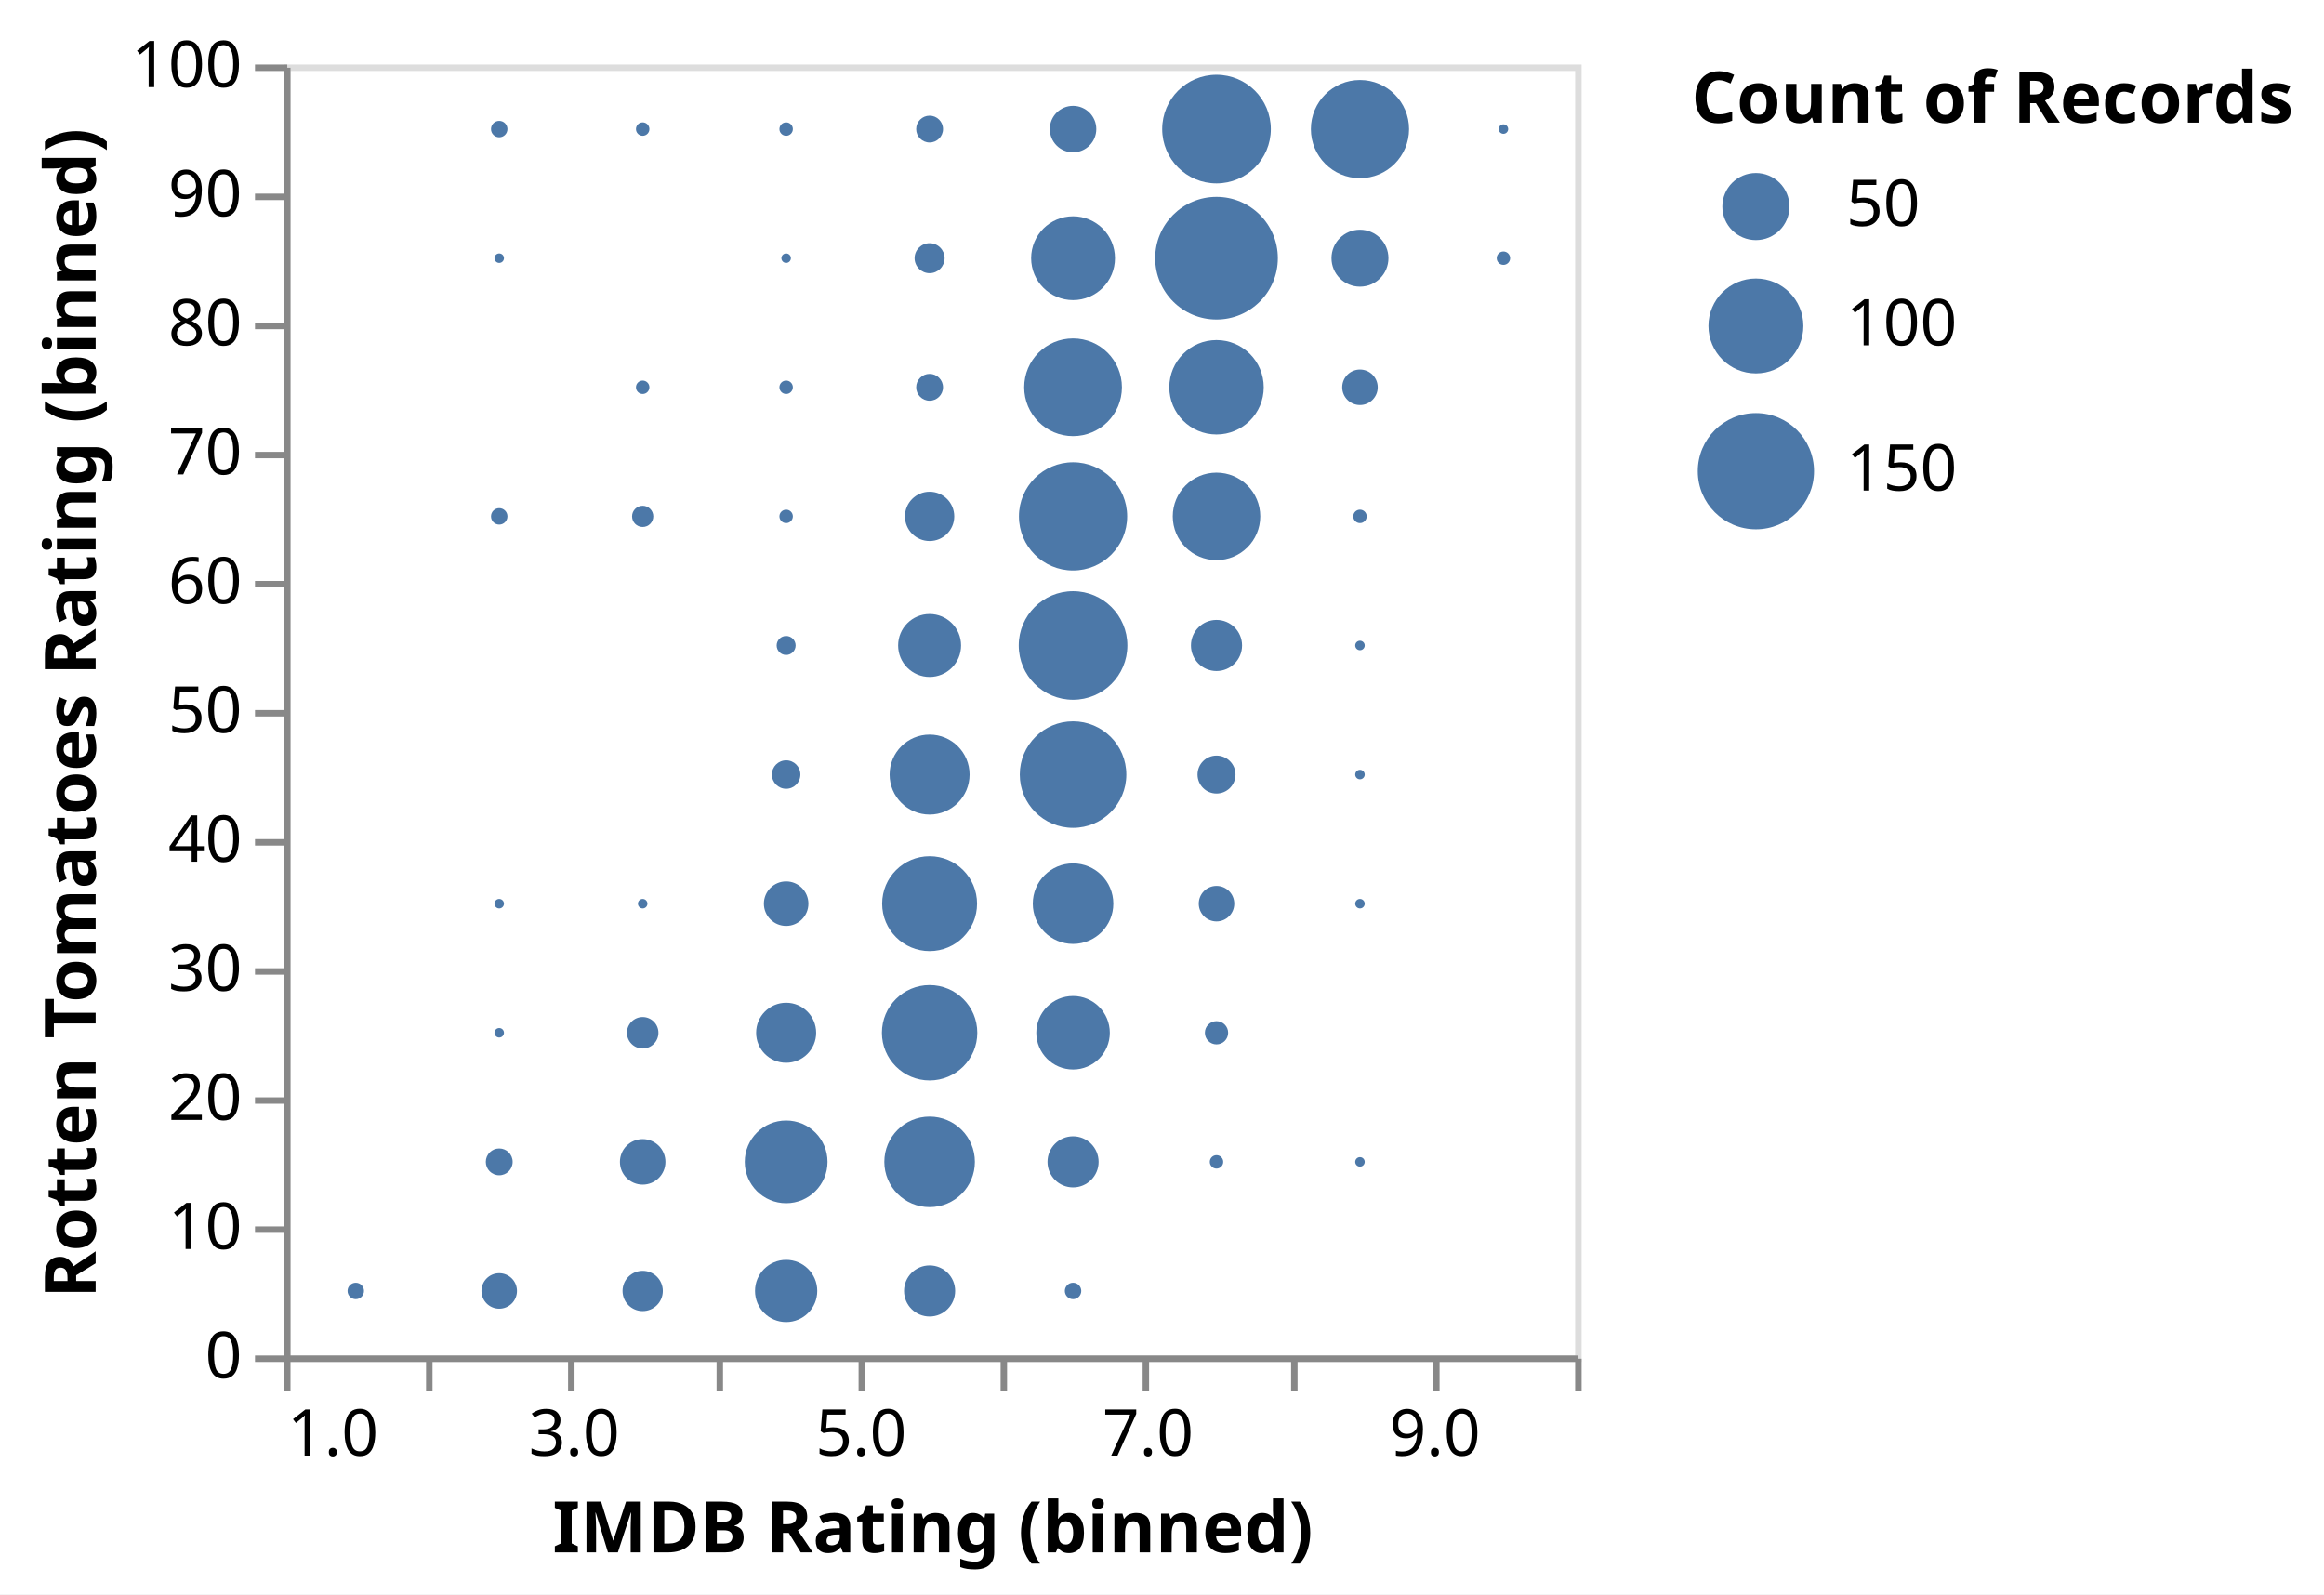
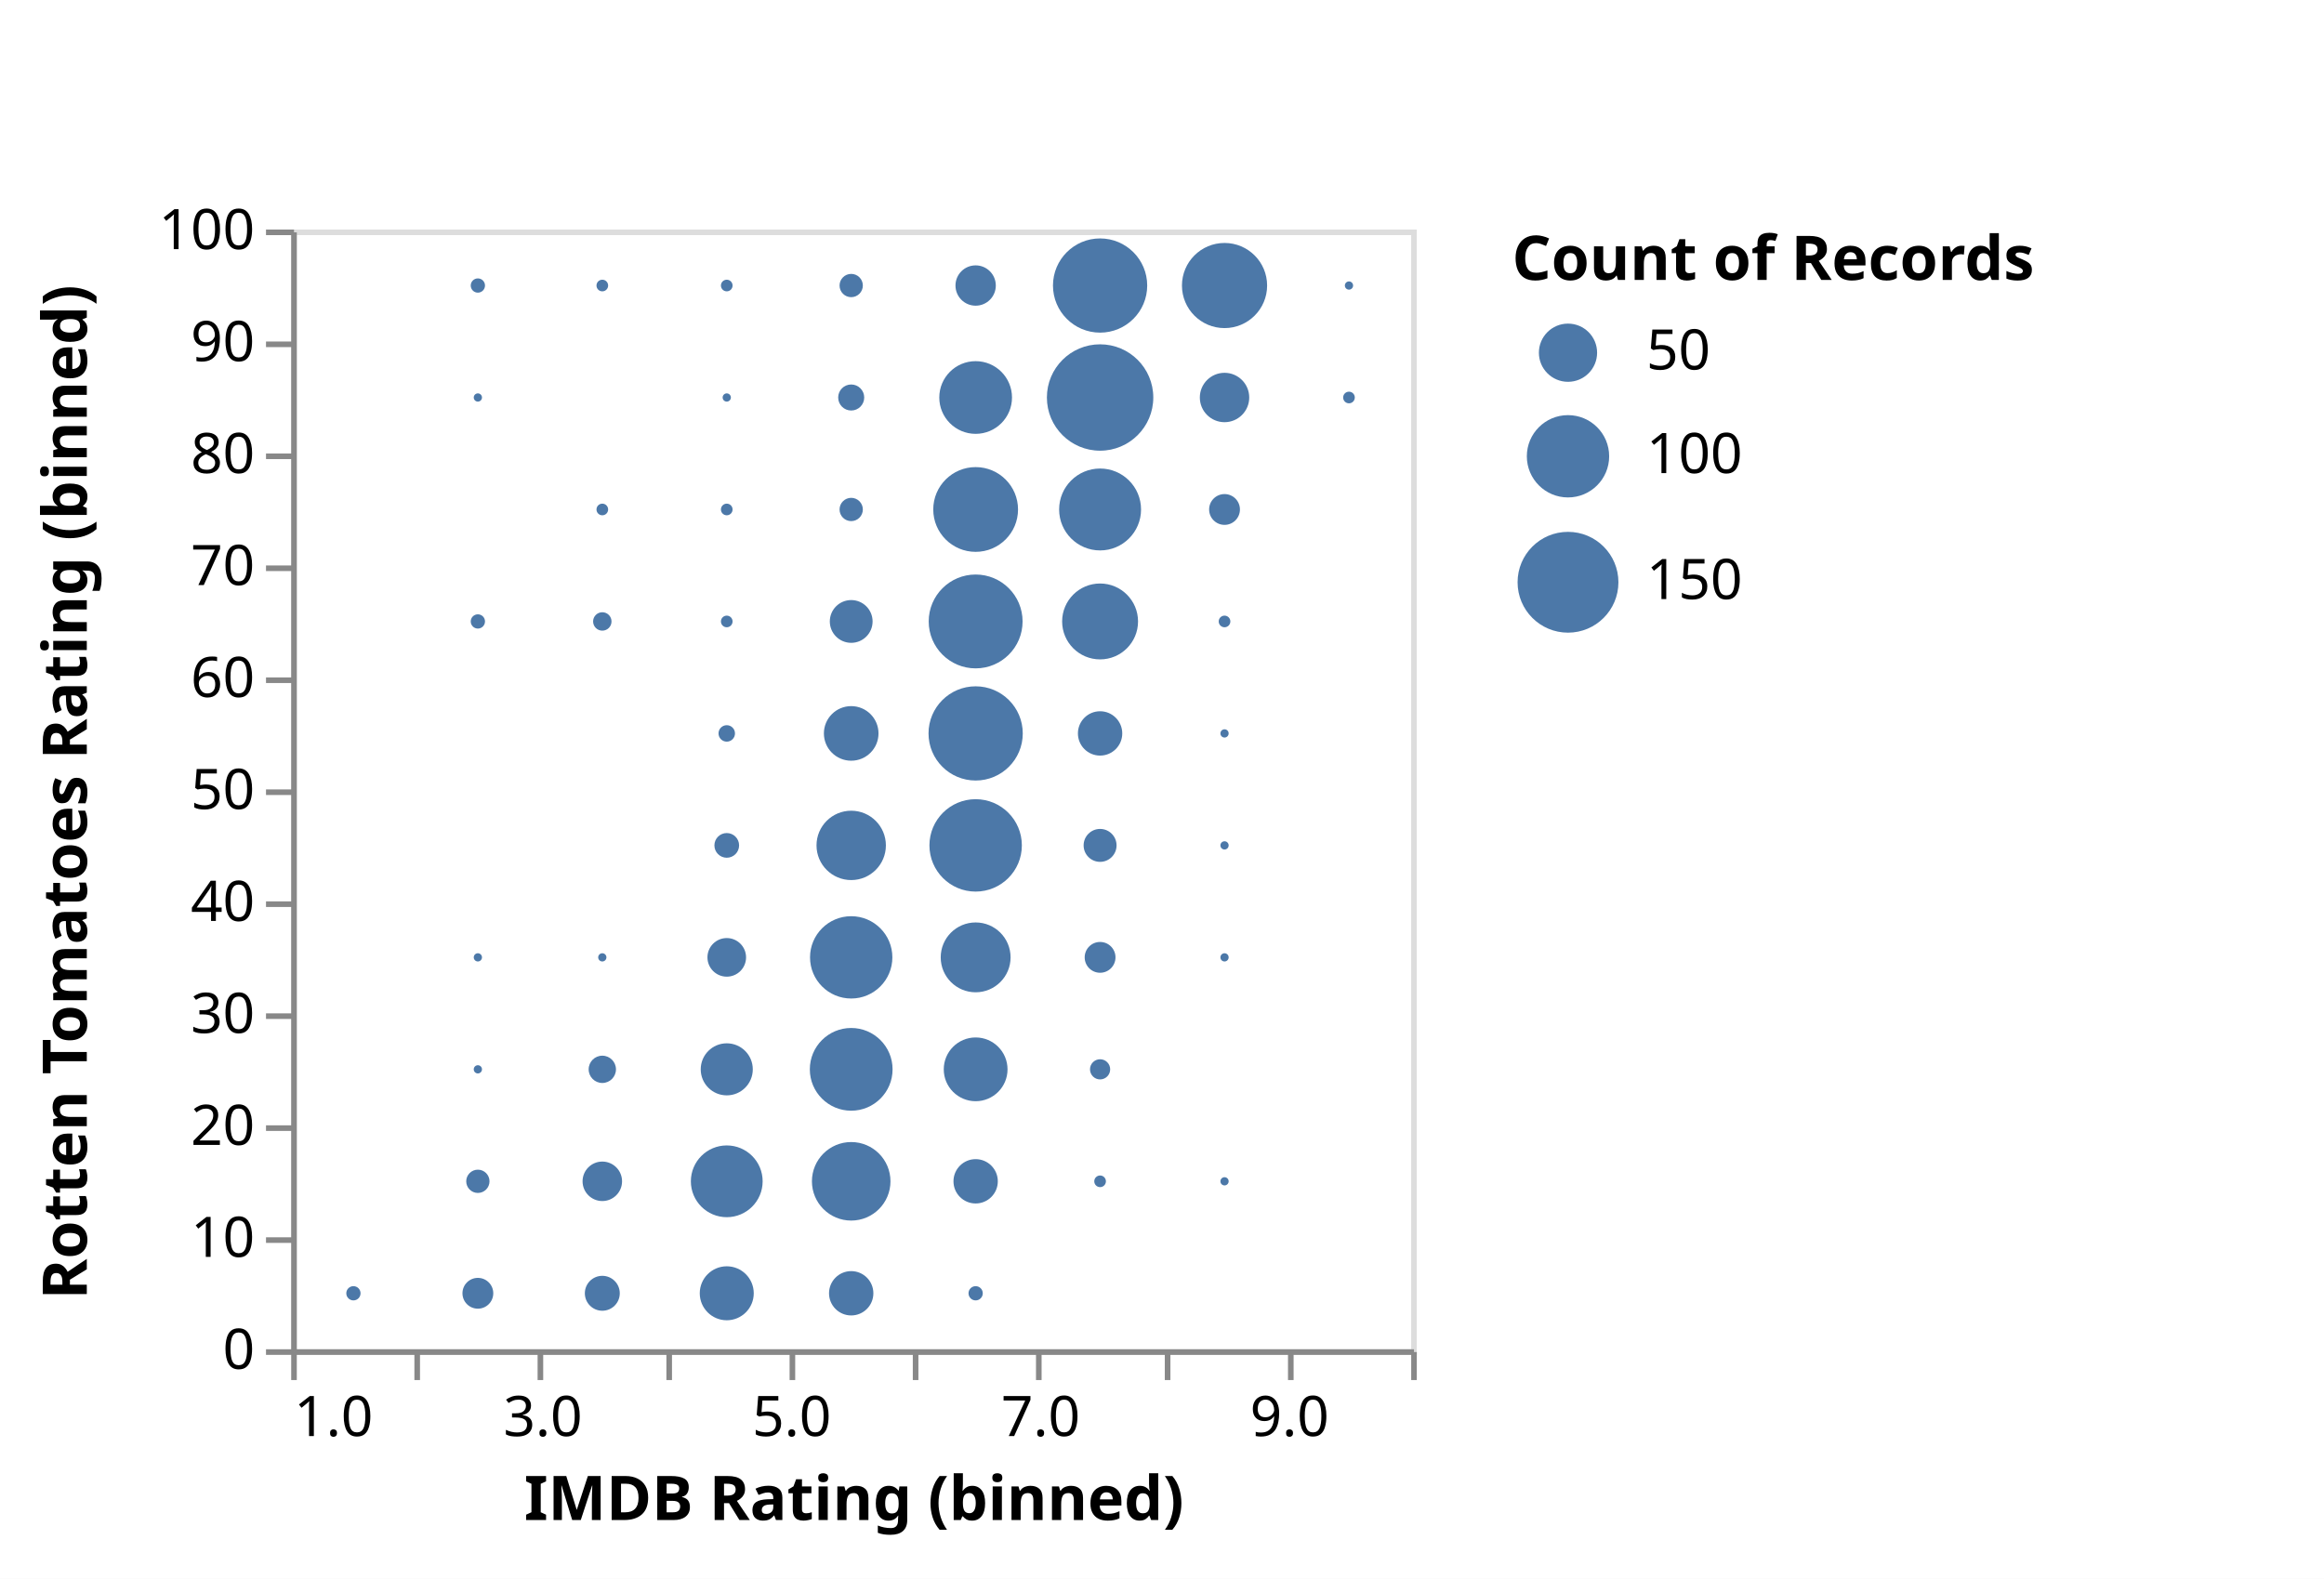
- <svg xmlns="http://www.w3.org/2000/svg" version="1.1" class="marks" width="360" height="247" viewBox="0 0 360 247">
-   <rect width="360" height="247" fill="white" />
-   <g fill="none" stroke-miterlimit="10" transform="translate(44,10)">
+ <svg xmlns="http://www.w3.org/2000/svg" version="1.1" class="marks" width="415" height="282" viewBox="0 0 415 282">
+   <rect width="415" height="282" fill="white" />
+   <g fill="none" stroke-miterlimit="10" transform="translate(52,41)">
    <g class="mark-group role-frame root" role="graphics-object" aria-roledescription="group mark container">
      <g transform="translate(0,0)">
        <path class="background" aria-hidden="true" d="M0.5,0.5h200v200h-200Z" stroke="#ddd" />
        <g>
          <g class="mark-group role-axis" role="graphics-symbol" aria-roledescription="axis" aria-label="X-axis titled 'IMDB Rating (binned)' for a linear scale with values from 1 to 10">
            <g transform="translate(0.5,200.5)">
              <path class="background" aria-hidden="true" d="M0,0h0v0h0Z" pointer-events="none" />
              <g>
                <g class="mark-rule role-axis-tick" pointer-events="none">
                  <line transform="translate(0,0)" x2="0" y2="5" stroke="#888" stroke-width="1" opacity="1" />
                  <line transform="translate(22,0)" x2="0" y2="5" stroke="#888" stroke-width="1" opacity="1" />
                  <line transform="translate(44,0)" x2="0" y2="5" stroke="#888" stroke-width="1" opacity="1" />
                  <line transform="translate(67,0)" x2="0" y2="5" stroke="#888" stroke-width="1" opacity="1" />
                  <line transform="translate(89,0)" x2="0" y2="5" stroke="#888" stroke-width="1" opacity="1" />
                  <line transform="translate(111,0)" x2="0" y2="5" stroke="#888" stroke-width="1" opacity="1" />
                  <line transform="translate(133,0)" x2="0" y2="5" stroke="#888" stroke-width="1" opacity="1" />
                  <line transform="translate(156,0)" x2="0" y2="5" stroke="#888" stroke-width="1" opacity="1" />
                  <line transform="translate(178,0)" x2="0" y2="5" stroke="#888" stroke-width="1" opacity="1" />
                  <line transform="translate(200,0)" x2="0" y2="5" stroke="#888" stroke-width="1" opacity="1" />
                </g>
                <g class="mark-text role-axis-label" pointer-events="none">
                  <text text-anchor="start" transform="translate(0,15)" font-family="sans-serif" font-size="10px" fill="#000" opacity="1">1.0</text>
                  <text text-anchor="middle" transform="translate(22.22222,15)" font-family="sans-serif" font-size="10px" fill="#000" opacity="0">2.0</text>
                  <text text-anchor="middle" transform="translate(44.44444,15)" font-family="sans-serif" font-size="10px" fill="#000" opacity="1">3.0</text>
                  <text text-anchor="middle" transform="translate(66.66667,15)" font-family="sans-serif" font-size="10px" fill="#000" opacity="0">4.0</text>
                  <text text-anchor="middle" transform="translate(88.88889,15)" font-family="sans-serif" font-size="10px" fill="#000" opacity="1">5.0</text>
                  <text text-anchor="middle" transform="translate(111.1111,15)" font-family="sans-serif" font-size="10px" fill="#000" opacity="0">6.0</text>
                  <text text-anchor="middle" transform="translate(133.3333,15)" font-family="sans-serif" font-size="10px" fill="#000" opacity="1">7.0</text>
                  <text text-anchor="middle" transform="translate(155.5556,15)" font-family="sans-serif" font-size="10px" fill="#000" opacity="0">8.0</text>
                  <text text-anchor="middle" transform="translate(177.7778,15)" font-family="sans-serif" font-size="10px" fill="#000" opacity="1">9.0</text>
                  <text text-anchor="end" transform="translate(200,15)" font-family="sans-serif" font-size="10px" fill="#000" opacity="0">10.0</text>
                </g>
                <g class="mark-rule role-axis-domain" pointer-events="none">
                  <line transform="translate(0,0)" x2="200" y2="0" stroke="#888" stroke-width="1" opacity="1" />
                </g>
                <g class="mark-text role-axis-title" pointer-events="none">
                  <text text-anchor="middle" transform="translate(100,30)" font-family="sans-serif" font-size="11px" font-weight="bold" fill="#000" opacity="1">IMDB Rating (binned)</text>
                </g>
              </g>
              <path class="foreground" aria-hidden="true" d="" pointer-events="none" display="none" />
            </g>
          </g>
          <g class="mark-group role-axis" role="graphics-symbol" aria-roledescription="axis" aria-label="Y-axis titled 'Rotten Tomatoes Rating (binned)' for a linear scale with values from 0 to 100">
            <g transform="translate(0.5,0.5)">
              <path class="background" aria-hidden="true" d="M0,0h0v0h0Z" pointer-events="none" />
              <g>
                <g class="mark-rule role-axis-tick" pointer-events="none">
                  <line transform="translate(0,200)" x2="-5" y2="0" stroke="#888" stroke-width="1" opacity="1" />
                  <line transform="translate(0,180)" x2="-5" y2="0" stroke="#888" stroke-width="1" opacity="1" />
                  <line transform="translate(0,160)" x2="-5" y2="0" stroke="#888" stroke-width="1" opacity="1" />
                  <line transform="translate(0,140)" x2="-5" y2="0" stroke="#888" stroke-width="1" opacity="1" />
                  <line transform="translate(0,120)" x2="-5" y2="0" stroke="#888" stroke-width="1" opacity="1" />
                  <line transform="translate(0,100)" x2="-5" y2="0" stroke="#888" stroke-width="1" opacity="1" />
                  <line transform="translate(0,80)" x2="-5" y2="0" stroke="#888" stroke-width="1" opacity="1" />
                  <line transform="translate(0,60)" x2="-5" y2="0" stroke="#888" stroke-width="1" opacity="1" />
                  <line transform="translate(0,40)" x2="-5" y2="0" stroke="#888" stroke-width="1" opacity="1" />
                  <line transform="translate(0,20)" x2="-5" y2="0" stroke="#888" stroke-width="1" opacity="1" />
                  <line transform="translate(0,0)" x2="-5" y2="0" stroke="#888" stroke-width="1" opacity="1" />
                </g>
                <g class="mark-text role-axis-label" pointer-events="none">
                  <text text-anchor="end" transform="translate(-7,203)" font-family="sans-serif" font-size="10px" fill="#000" opacity="1">0</text>
                  <text text-anchor="end" transform="translate(-7,183)" font-family="sans-serif" font-size="10px" fill="#000" opacity="1">10</text>
                  <text text-anchor="end" transform="translate(-7,163)" font-family="sans-serif" font-size="10px" fill="#000" opacity="1">20</text>
                  <text text-anchor="end" transform="translate(-7,143)" font-family="sans-serif" font-size="10px" fill="#000" opacity="1">30</text>
                  <text text-anchor="end" transform="translate(-7,123)" font-family="sans-serif" font-size="10px" fill="#000" opacity="1">40</text>
                  <text text-anchor="end" transform="translate(-7,103)" font-family="sans-serif" font-size="10px" fill="#000" opacity="1">50</text>
                  <text text-anchor="end" transform="translate(-7,83)" font-family="sans-serif" font-size="10px" fill="#000" opacity="1">60</text>
                  <text text-anchor="end" transform="translate(-7,63)" font-family="sans-serif" font-size="10px" fill="#000" opacity="1">70</text>
                  <text text-anchor="end" transform="translate(-7,43)" font-family="sans-serif" font-size="10px" fill="#000" opacity="1">80</text>
                  <text text-anchor="end" transform="translate(-7,23)" font-family="sans-serif" font-size="10px" fill="#000" opacity="1">90</text>
                  <text text-anchor="end" transform="translate(-7,3)" font-family="sans-serif" font-size="10px" fill="#000" opacity="1">100</text>
                </g>
                <g class="mark-rule role-axis-domain" pointer-events="none">
                  <line transform="translate(0,200)" x2="0" y2="-200" stroke="#888" stroke-width="1" opacity="1" />
                </g>
                <g class="mark-text role-axis-title" pointer-events="none">
-                   <text text-anchor="middle" transform="translate(-27.68457,100) rotate(-90) translate(0,-2)" font-family="sans-serif" font-size="11px" font-weight="bold" fill="#000" opacity="1">Rotten Tomatoes Rating (binned)</text>
+                   <text text-anchor="middle" transform="translate(-35,100) rotate(-90) translate(0,-2)" font-family="sans-serif" font-size="11px" font-weight="bold" fill="#000" opacity="1">Rotten Tomatoes Rating (binned)</text>
                </g>
              </g>
              <path class="foreground" aria-hidden="true" d="" pointer-events="none" display="none" />
            </g>
          </g>
          <g class="mark-symbol role-mark marks" role="graphics-object" aria-roledescription="symbol mark container">
            <path aria-label="IMDB Rating (binned): 3 – 4; Rotten Tomatoes Rating (binned): 60 – 70; Count of Records: 5" role="graphics-symbol" aria-roledescription="circle" transform="translate(55.55556,70)" d="M1.644,0A1.644,1.644,0,1,1,-1.644,0A1.644,1.644,0,1,1,1.644,0" fill="#4c78a8" stroke-width="2" />
            <path aria-label="IMDB Rating (binned): 5 – 6; Rotten Tomatoes Rating (binned): 20 – 30; Count of Records: 101" role="graphics-symbol" aria-roledescription="circle" transform="translate(100,150)" d="M7.388,0A7.388,7.388,0,1,1,-7.388,0A7.388,7.388,0,1,1,7.388,0" fill="#4c78a8" stroke-width="2" />
            <path aria-label="IMDB Rating (binned): 7 – 8; Rotten Tomatoes Rating (binned): 80 – 90; Count of Records: 167" role="graphics-symbol" aria-roledescription="circle" transform="translate(144.4444,30)" d="M9.5,0A9.5,9.5,0,1,1,-9.5,0A9.5,9.5,0,1,1,9.5,0" fill="#4c78a8" stroke-width="2" />
            <path aria-label="IMDB Rating (binned): 8 – 9; Rotten Tomatoes Rating (binned): 90 – 100; Count of Records: 107" role="graphics-symbol" aria-roledescription="circle" transform="translate(166.6667,10)" d="M7.604,0A7.604,7.604,0,1,1,-7.604,0A7.604,7.604,0,1,1,7.604,0" fill="#4c78a8" stroke-width="2" />
            <path aria-label="IMDB Rating (binned): 6 – 7; Rotten Tomatoes Rating (binned): 80 – 90; Count of Records: 78" role="graphics-symbol" aria-roledescription="circle" transform="translate(122.2222,30)" d="M6.493,0A6.493,6.493,0,1,1,-6.493,0A6.493,6.493,0,1,1,6.493,0" fill="#4c78a8" stroke-width="2" />
            <path aria-label="IMDB Rating (binned): 2 – 3; Rotten Tomatoes Rating (binned): 90 – 100; Count of Records: 3" role="graphics-symbol" aria-roledescription="circle" transform="translate(33.33333,10)" d="M1.273,0A1.273,1.273,0,1,1,-1.273,0A1.273,1.273,0,1,1,1.273,0" fill="#4c78a8" stroke-width="2" />
            <path aria-label="IMDB Rating (binned): 7 – 8; Rotten Tomatoes Rating (binned): 50 – 60; Count of Records: 29" role="graphics-symbol" aria-roledescription="circle" transform="translate(144.4444,90)" d="M3.959,0A3.959,3.959,0,1,1,-3.959,0A3.959,3.959,0,1,1,3.959,0" fill="#4c78a8" stroke-width="2" />
            <path aria-label="IMDB Rating (binned): 5 – 6; Rotten Tomatoes Rating (binned): 30 – 40; Count of Records: 100" role="graphics-symbol" aria-roledescription="circle" transform="translate(100,130)" d="M7.351,0A7.351,7.351,0,1,1,-7.351,0A7.351,7.351,0,1,1,7.351,0" fill="#4c78a8" stroke-width="2" />
            <path aria-label="IMDB Rating (binned): 7 – 8; Rotten Tomatoes Rating (binned): 70 – 80; Count of Records: 99" role="graphics-symbol" aria-roledescription="circle" transform="translate(144.4444,50)" d="M7.314,0A7.314,7.314,0,1,1,-7.314,0A7.314,7.314,0,1,1,7.314,0" fill="#4c78a8" stroke-width="2" />
            <path aria-label="IMDB Rating (binned): 3 – 4; Rotten Tomatoes Rating (binned): 10 – 20; Count of Records: 23" role="graphics-symbol" aria-roledescription="circle" transform="translate(55.55556,170)" d="M3.526,0A3.526,3.526,0,1,1,-3.526,0A3.526,3.526,0,1,1,3.526,0" fill="#4c78a8" stroke-width="2" />
            <path aria-label="IMDB Rating (binned): 7 – 8; Rotten Tomatoes Rating (binned): 90 – 100; Count of Records: 131" role="graphics-symbol" aria-roledescription="circle" transform="translate(144.4444,10)" d="M8.414,0A8.414,8.414,0,1,1,-8.414,0A8.414,8.414,0,1,1,8.414,0" fill="#4c78a8" stroke-width="2" />
            <path aria-label="IMDB Rating (binned): 6 – 7; Rotten Tomatoes Rating (binned): 10 – 20; Count of Records: 29" role="graphics-symbol" aria-roledescription="circle" transform="translate(122.2222,170)" d="M3.959,0A3.959,3.959,0,1,1,-3.959,0A3.959,3.959,0,1,1,3.959,0" fill="#4c78a8" stroke-width="2" />
            <path aria-label="IMDB Rating (binned): 6 – 7; Rotten Tomatoes Rating (binned): 50 – 60; Count of Records: 131" role="graphics-symbol" aria-roledescription="circle" transform="translate(122.2222,90)" d="M8.414,0A8.414,8.414,0,1,1,-8.414,0A8.414,8.414,0,1,1,8.414,0" fill="#4c78a8" stroke-width="2" />
            <path aria-label="IMDB Rating (binned): 4 – 5; Rotten Tomatoes Rating (binned): 10 – 20; Count of Records: 76" role="graphics-symbol" aria-roledescription="circle" transform="translate(77.77778,170)" d="M6.409,0A6.409,6.409,0,1,1,-6.409,0A6.409,6.409,0,1,1,6.409,0" fill="#4c78a8" stroke-width="2" />
            <path aria-label="IMDB Rating (binned): 6 – 7; Rotten Tomatoes Rating (binned): 40 – 50; Count of Records: 126" role="graphics-symbol" aria-roledescription="circle" transform="translate(122.2222,110)" d="M8.252,0A8.252,8.252,0,1,1,-8.252,0A8.252,8.252,0,1,1,8.252,0" fill="#4c78a8" stroke-width="2" />
            <path aria-label="IMDB Rating (binned): 6 – 7; Rotten Tomatoes Rating (binned): 20 – 30; Count of Records: 60" role="graphics-symbol" aria-roledescription="circle" transform="translate(122.2222,150)" d="M5.694,0A5.694,5.694,0,1,1,-5.694,0A5.694,5.694,0,1,1,5.694,0" fill="#4c78a8" stroke-width="2" />
            <path aria-label="IMDB Rating (binned): 5 – 6; Rotten Tomatoes Rating (binned): 50 – 60; Count of Records: 44" role="graphics-symbol" aria-roledescription="circle" transform="translate(100,90)" d="M4.876,0A4.876,4.876,0,1,1,-4.876,0A4.876,4.876,0,1,1,4.876,0" fill="#4c78a8" stroke-width="2" />
            <path aria-label="IMDB Rating (binned): 3 – 4; Rotten Tomatoes Rating (binned): 70 – 80; Count of Records: 2" role="graphics-symbol" aria-roledescription="circle" transform="translate(55.55556,50)" d="M1.04,0A1.04,1.04,0,1,1,-1.04,0A1.04,1.04,0,1,1,1.04,0" fill="#4c78a8" stroke-width="2" />
            <path aria-label="IMDB Rating (binned): 6 – 7; Rotten Tomatoes Rating (binned): 90 – 100; Count of Records: 24" role="graphics-symbol" aria-roledescription="circle" transform="translate(122.2222,10)" d="M3.601,0A3.601,3.601,0,1,1,-3.601,0A3.601,3.601,0,1,1,3.601,0" fill="#4c78a8" stroke-width="2" />
            <path aria-label="IMDB Rating (binned): 5 – 6; Rotten Tomatoes Rating (binned): 60 – 70; Count of Records: 27" role="graphics-symbol" aria-roledescription="circle" transform="translate(100,70)" d="M3.82,0A3.82,3.82,0,1,1,-3.82,0A3.82,3.82,0,1,1,3.82,0" fill="#4c78a8" stroke-width="2" />
            <path aria-label="IMDB Rating (binned): 5 – 6; Rotten Tomatoes Rating (binned): 70 – 80; Count of Records: 8" role="graphics-symbol" aria-roledescription="circle" transform="translate(100,50)" d="M2.079,0A2.079,2.079,0,1,1,-2.079,0A2.079,2.079,0,1,1,2.079,0" fill="#4c78a8" stroke-width="2" />
            <path aria-label="IMDB Rating (binned): 6 – 7; Rotten Tomatoes Rating (binned): 60 – 70; Count of Records: 130" role="graphics-symbol" aria-roledescription="circle" transform="translate(122.2222,70)" d="M8.382,0A8.382,8.382,0,1,1,-8.382,0A8.382,8.382,0,1,1,8.382,0" fill="#4c78a8" stroke-width="2" />
            <path aria-label="IMDB Rating (binned): 7 – 8; Rotten Tomatoes Rating (binned): 60 – 70; Count of Records: 85" role="graphics-symbol" aria-roledescription="circle" transform="translate(144.4444,70)" d="M6.778,0A6.778,6.778,0,1,1,-6.778,0A6.778,6.778,0,1,1,6.778,0" fill="#4c78a8" stroke-width="2" />
            <path aria-label="IMDB Rating (binned): 6 – 7; Rotten Tomatoes Rating (binned): 30 – 40; Count of Records: 72" role="graphics-symbol" aria-roledescription="circle" transform="translate(122.2222,130)" d="M6.238,0A6.238,6.238,0,1,1,-6.238,0A6.238,6.238,0,1,1,6.238,0" fill="#4c78a8" stroke-width="2" />
            <path aria-label="IMDB Rating (binned): 5 – 6; Rotten Tomatoes Rating (binned): 80 – 90; Count of Records: 10" role="graphics-symbol" aria-roledescription="circle" transform="translate(100,30)" d="M2.325,0A2.325,2.325,0,1,1,-2.325,0A2.325,2.325,0,1,1,2.325,0" fill="#4c78a8" stroke-width="2" />
            <path aria-label="IMDB Rating (binned): 3 – 4; Rotten Tomatoes Rating (binned): 90 – 100; Count of Records: 2" role="graphics-symbol" aria-roledescription="circle" transform="translate(55.55556,10)" d="M1.04,0A1.04,1.04,0,1,1,-1.04,0A1.04,1.04,0,1,1,1.04,0" fill="#4c78a8" stroke-width="2" />
            <path aria-label="IMDB Rating (binned): 3 – 4; Rotten Tomatoes Rating (binned): 20 – 30; Count of Records: 11" role="graphics-symbol" aria-roledescription="circle" transform="translate(55.55556,150)" d="M2.438,0A2.438,2.438,0,1,1,-2.438,0A2.438,2.438,0,1,1,2.438,0" fill="#4c78a8" stroke-width="2" />
            <path aria-label="IMDB Rating (binned): 4 – 5; Rotten Tomatoes Rating (binned): 40 – 50; Count of Records: 9" role="graphics-symbol" aria-roledescription="circle" transform="translate(77.77778,110)" d="M2.205,0A2.205,2.205,0,1,1,-2.205,0A2.205,2.205,0,1,1,2.205,0" fill="#4c78a8" stroke-width="2" />
            <path aria-label="IMDB Rating (binned): 5 – 6; Rotten Tomatoes Rating (binned): 10 – 20; Count of Records: 91" role="graphics-symbol" aria-roledescription="circle" transform="translate(100,170)" d="M7.013,0A7.013,7.013,0,1,1,-7.013,0A7.013,7.013,0,1,1,7.013,0" fill="#4c78a8" stroke-width="2" />
            <path aria-label="IMDB Rating (binned): 5 – 6; Rotten Tomatoes Rating (binned): 40 – 50; Count of Records: 71" role="graphics-symbol" aria-roledescription="circle" transform="translate(100,110)" d="M6.194,0A6.194,6.194,0,1,1,-6.194,0A6.194,6.194,0,1,1,6.194,0" fill="#4c78a8" stroke-width="2" />
            <path aria-label="IMDB Rating (binned): 4 – 5; Rotten Tomatoes Rating (binned): 50 – 60; Count of Records: 4" role="graphics-symbol" aria-roledescription="circle" transform="translate(77.77778,90)" d="M1.47,0A1.47,1.47,0,1,1,-1.47,0A1.47,1.47,0,1,1,1.47,0" fill="#4c78a8" stroke-width="2" />
            <path aria-label="IMDB Rating (binned): 8 – 9; Rotten Tomatoes Rating (binned): 70 – 80; Count of Records: 14" role="graphics-symbol" aria-roledescription="circle" transform="translate(166.6667,50)" d="M2.751,0A2.751,2.751,0,1,1,-2.751,0A2.751,2.751,0,1,1,2.751,0" fill="#4c78a8" stroke-width="2" />
            <path aria-label="IMDB Rating (binned): 6 – 7; Rotten Tomatoes Rating (binned): 70 – 80; Count of Records: 106" role="graphics-symbol" aria-roledescription="circle" transform="translate(122.2222,50)" d="M7.569,0A7.569,7.569,0,1,1,-7.569,0A7.569,7.569,0,1,1,7.569,0" fill="#4c78a8" stroke-width="2" />
            <path aria-label="IMDB Rating (binned): 8 – 9; Rotten Tomatoes Rating (binned): 30 – 40; Count of Records: 1" role="graphics-symbol" aria-roledescription="circle" transform="translate(166.6667,130)" d="M0.735,0A0.735,0.735,0,1,1,-0.735,0A0.735,0.735,0,1,1,0.735,0" fill="#4c78a8" stroke-width="2" />
            <path aria-label="IMDB Rating (binned): 8 – 9; Rotten Tomatoes Rating (binned): 80 – 90; Count of Records: 36" role="graphics-symbol" aria-roledescription="circle" transform="translate(166.6667,30)" d="M4.411,0A4.411,4.411,0,1,1,-4.411,0A4.411,4.411,0,1,1,4.411,0" fill="#4c78a8" stroke-width="2" />
            <path aria-label="IMDB Rating (binned): 4 – 5; Rotten Tomatoes Rating (binned): 70 – 80; Count of Records: 2" role="graphics-symbol" aria-roledescription="circle" transform="translate(77.77778,50)" d="M1.04,0A1.04,1.04,0,1,1,-1.04,0A1.04,1.04,0,1,1,1.04,0" fill="#4c78a8" stroke-width="2" />
            <path aria-label="IMDB Rating (binned): 5 – 6; Rotten Tomatoes Rating (binned): 90 – 100; Count of Records: 8" role="graphics-symbol" aria-roledescription="circle" transform="translate(100,10)" d="M2.079,0A2.079,2.079,0,1,1,-2.079,0A2.079,2.079,0,1,1,2.079,0" fill="#4c78a8" stroke-width="2" />
            <path aria-label="IMDB Rating (binned): 4 – 5; Rotten Tomatoes Rating (binned): 20 – 30; Count of Records: 40" role="graphics-symbol" aria-roledescription="circle" transform="translate(77.77778,150)" d="M4.649,0A4.649,4.649,0,1,1,-4.649,0A4.649,4.649,0,1,1,4.649,0" fill="#4c78a8" stroke-width="2" />
            <path aria-label="IMDB Rating (binned): 4 – 5; Rotten Tomatoes Rating (binned): 0 – 10; Count of Records: 43" role="graphics-symbol" aria-roledescription="circle" transform="translate(77.77778,190)" d="M4.821,0A4.821,4.821,0,1,1,-4.821,0A4.821,4.821,0,1,1,4.821,0" fill="#4c78a8" stroke-width="2" />
            <path aria-label="IMDB Rating (binned): 5 – 6; Rotten Tomatoes Rating (binned): 0 – 10; Count of Records: 29" role="graphics-symbol" aria-roledescription="circle" transform="translate(100,190)" d="M3.959,0A3.959,3.959,0,1,1,-3.959,0A3.959,3.959,0,1,1,3.959,0" fill="#4c78a8" stroke-width="2" />
            <path aria-label="IMDB Rating (binned): 9 – 10; Rotten Tomatoes Rating (binned): 90 – 100; Count of Records: 1" role="graphics-symbol" aria-roledescription="circle" transform="translate(188.8889,10)" d="M0.735,0A0.735,0.735,0,1,1,-0.735,0A0.735,0.735,0,1,1,0.735,0" fill="#4c78a8" stroke-width="2" />
            <path aria-label="IMDB Rating (binned): 4 – 5; Rotten Tomatoes Rating (binned): 30 – 40; Count of Records: 22" role="graphics-symbol" aria-roledescription="circle" transform="translate(77.77778,130)" d="M3.448,0A3.448,3.448,0,1,1,-3.448,0A3.448,3.448,0,1,1,3.448,0" fill="#4c78a8" stroke-width="2" />
            <path aria-label="IMDB Rating (binned): 7 – 8; Rotten Tomatoes Rating (binned): 40 – 50; Count of Records: 16" role="graphics-symbol" aria-roledescription="circle" transform="translate(144.4444,110)" d="M2.941,0A2.941,2.941,0,1,1,-2.941,0A2.941,2.941,0,1,1,2.941,0" fill="#4c78a8" stroke-width="2" />
            <path aria-label="IMDB Rating (binned): 3 – 4; Rotten Tomatoes Rating (binned): 0 – 10; Count of Records: 18" role="graphics-symbol" aria-roledescription="circle" transform="translate(55.55556,190)" d="M3.119,0A3.119,3.119,0,1,1,-3.119,0A3.119,3.119,0,1,1,3.119,0" fill="#4c78a8" stroke-width="2" />
            <path aria-label="IMDB Rating (binned): 2 – 3; Rotten Tomatoes Rating (binned): 10 – 20; Count of Records: 8" role="graphics-symbol" aria-roledescription="circle" transform="translate(33.33333,170)" d="M2.079,0A2.079,2.079,0,1,1,-2.079,0A2.079,2.079,0,1,1,2.079,0" fill="#4c78a8" stroke-width="2" />
            <path aria-label="IMDB Rating (binned): 9 – 10; Rotten Tomatoes Rating (binned): 80 – 90; Count of Records: 2" role="graphics-symbol" aria-roledescription="circle" transform="translate(188.8889,30)" d="M1.04,0A1.04,1.04,0,1,1,-1.04,0A1.04,1.04,0,1,1,1.04,0" fill="#4c78a8" stroke-width="2" />
            <path aria-label="IMDB Rating (binned): 4 – 5; Rotten Tomatoes Rating (binned): 90 – 100; Count of Records: 2" role="graphics-symbol" aria-roledescription="circle" transform="translate(77.77778,10)" d="M1.04,0A1.04,1.04,0,1,1,-1.04,0A1.04,1.04,0,1,1,1.04,0" fill="#4c78a8" stroke-width="2" />
            <path aria-label="IMDB Rating (binned): 2 – 3; Rotten Tomatoes Rating (binned): 60 – 70; Count of Records: 3" role="graphics-symbol" aria-roledescription="circle" transform="translate(33.33333,70)" d="M1.273,0A1.273,1.273,0,1,1,-1.273,0A1.273,1.273,0,1,1,1.273,0" fill="#4c78a8" stroke-width="2" />
            <path aria-label="IMDB Rating (binned): 7 – 8; Rotten Tomatoes Rating (binned): 20 – 30; Count of Records: 6" role="graphics-symbol" aria-roledescription="circle" transform="translate(144.4444,150)" d="M1.801,0A1.801,1.801,0,1,1,-1.801,0A1.801,1.801,0,1,1,1.801,0" fill="#4c78a8" stroke-width="2" />
            <path aria-label="IMDB Rating (binned): 8 – 9; Rotten Tomatoes Rating (binned): 10 – 20; Count of Records: 1" role="graphics-symbol" aria-roledescription="circle" transform="translate(166.6667,170)" d="M0.735,0A0.735,0.735,0,1,1,-0.735,0A0.735,0.735,0,1,1,0.735,0" fill="#4c78a8" stroke-width="2" />
            <path aria-label="IMDB Rating (binned): 2 – 3; Rotten Tomatoes Rating (binned): 0 – 10; Count of Records: 14" role="graphics-symbol" aria-roledescription="circle" transform="translate(33.33333,190)" d="M2.751,0A2.751,2.751,0,1,1,-2.751,0A2.751,2.751,0,1,1,2.751,0" fill="#4c78a8" stroke-width="2" />
            <path aria-label="IMDB Rating (binned): 4 – 5; Rotten Tomatoes Rating (binned): 60 – 70; Count of Records: 2" role="graphics-symbol" aria-roledescription="circle" transform="translate(77.77778,70)" d="M1.04,0A1.04,1.04,0,1,1,-1.04,0A1.04,1.04,0,1,1,1.04,0" fill="#4c78a8" stroke-width="2" />
            <path aria-label="IMDB Rating (binned): 7 – 8; Rotten Tomatoes Rating (binned): 30 – 40; Count of Records: 14" role="graphics-symbol" aria-roledescription="circle" transform="translate(144.4444,130)" d="M2.751,0A2.751,2.751,0,1,1,-2.751,0A2.751,2.751,0,1,1,2.751,0" fill="#4c78a8" stroke-width="2" />
            <path aria-label="IMDB Rating (binned): 8 – 9; Rotten Tomatoes Rating (binned): 60 – 70; Count of Records: 2" role="graphics-symbol" aria-roledescription="circle" transform="translate(166.6667,70)" d="M1.04,0A1.04,1.04,0,1,1,-1.04,0A1.04,1.04,0,1,1,1.04,0" fill="#4c78a8" stroke-width="2" />
            <path aria-label="IMDB Rating (binned): 7 – 8; Rotten Tomatoes Rating (binned): 10 – 20; Count of Records: 2" role="graphics-symbol" aria-roledescription="circle" transform="translate(144.4444,170)" d="M1.04,0A1.04,1.04,0,1,1,-1.04,0A1.04,1.04,0,1,1,1.04,0" fill="#4c78a8" stroke-width="2" />
            <path aria-label="IMDB Rating (binned): 1 – 2; Rotten Tomatoes Rating (binned): 0 – 10; Count of Records: 3" role="graphics-symbol" aria-roledescription="circle" transform="translate(11.11111,190)" d="M1.273,0A1.273,1.273,0,1,1,-1.273,0A1.273,1.273,0,1,1,1.273,0" fill="#4c78a8" stroke-width="2" />
            <path aria-label="IMDB Rating (binned): 6 – 7; Rotten Tomatoes Rating (binned): 0 – 10; Count of Records: 3" role="graphics-symbol" aria-roledescription="circle" transform="translate(122.2222,190)" d="M1.273,0A1.273,1.273,0,1,1,-1.273,0A1.273,1.273,0,1,1,1.273,0" fill="#4c78a8" stroke-width="2" />
            <path aria-label="IMDB Rating (binned): 4 – 5; Rotten Tomatoes Rating (binned): 80 – 90; Count of Records: 1" role="graphics-symbol" aria-roledescription="circle" transform="translate(77.77778,30)" d="M0.735,0A0.735,0.735,0,1,1,-0.735,0A0.735,0.735,0,1,1,0.735,0" fill="#4c78a8" stroke-width="2" />
            <path aria-label="IMDB Rating (binned): 8 – 9; Rotten Tomatoes Rating (binned): 40 – 50; Count of Records: 1" role="graphics-symbol" aria-roledescription="circle" transform="translate(166.6667,110)" d="M0.735,0A0.735,0.735,0,1,1,-0.735,0A0.735,0.735,0,1,1,0.735,0" fill="#4c78a8" stroke-width="2" />
            <path aria-label="IMDB Rating (binned): 3 – 4; Rotten Tomatoes Rating (binned): 30 – 40; Count of Records: 1" role="graphics-symbol" aria-roledescription="circle" transform="translate(55.55556,130)" d="M0.735,0A0.735,0.735,0,1,1,-0.735,0A0.735,0.735,0,1,1,0.735,0" fill="#4c78a8" stroke-width="2" />
            <path aria-label="IMDB Rating (binned): 8 – 9; Rotten Tomatoes Rating (binned): 50 – 60; Count of Records: 1" role="graphics-symbol" aria-roledescription="circle" transform="translate(166.6667,90)" d="M0.735,0A0.735,0.735,0,1,1,-0.735,0A0.735,0.735,0,1,1,0.735,0" fill="#4c78a8" stroke-width="2" />
            <path aria-label="IMDB Rating (binned): 2 – 3; Rotten Tomatoes Rating (binned): 20 – 30; Count of Records: 1" role="graphics-symbol" aria-roledescription="circle" transform="translate(33.33333,150)" d="M0.735,0A0.735,0.735,0,1,1,-0.735,0A0.735,0.735,0,1,1,0.735,0" fill="#4c78a8" stroke-width="2" />
            <path aria-label="IMDB Rating (binned): 2 – 3; Rotten Tomatoes Rating (binned): 30 – 40; Count of Records: 1" role="graphics-symbol" aria-roledescription="circle" transform="translate(33.33333,130)" d="M0.735,0A0.735,0.735,0,1,1,-0.735,0A0.735,0.735,0,1,1,0.735,0" fill="#4c78a8" stroke-width="2" />
            <path aria-label="IMDB Rating (binned): 2 – 3; Rotten Tomatoes Rating (binned): 80 – 90; Count of Records: 1" role="graphics-symbol" aria-roledescription="circle" transform="translate(33.33333,30)" d="M0.735,0A0.735,0.735,0,1,1,-0.735,0A0.735,0.735,0,1,1,0.735,0" fill="#4c78a8" stroke-width="2" />
          </g>
          <g class="mark-group role-legend" role="graphics-symbol" aria-roledescription="legend" aria-label="Symbol legend titled 'Count of Records' for size with values from 0 to 167">
            <g transform="translate(218,0)">
-               <path class="background" aria-hidden="true" d="M0,0h93v74h-93Z" pointer-events="none" />
+               <path class="background" aria-hidden="true" d="M0,0h140v74h-140Z" pointer-events="none" />
              <g>
                <g class="mark-group role-legend-entry">
                  <g transform="translate(0,16)">
                    <path class="background" aria-hidden="true" d="M0,0h0v0h0Z" pointer-events="none" />
                    <g>
                      <g class="mark-group role-scope" role="graphics-object" aria-roledescription="group mark container">
                        <g transform="translate(0,0)">
-                           <path class="background" aria-hidden="true" d="M0,0h40.685v12.698h-40.685Z" pointer-events="none" opacity="1" />
+                           <path class="background" aria-hidden="true" d="M0,0h48v12.698h-48Z" pointer-events="none" opacity="1" />
                          <g>
                            <g class="mark-symbol role-legend-symbol" pointer-events="none">
                              <path transform="translate(10,6)" d="M5.198,0A5.198,5.198,0,1,1,-5.198,0A5.198,5.198,0,1,1,5.198,0" fill="#4c78a8" stroke-width="1.5" opacity="1" />
                            </g>
                            <g class="mark-text role-legend-label" pointer-events="none">
                              <text text-anchor="start" transform="translate(24,9)" font-family="sans-serif" font-size="10px" fill="#000" opacity="1">50</text>
                            </g>
                          </g>
                          <path class="foreground" aria-hidden="true" d="" pointer-events="none" display="none" />
                        </g>
                        <g transform="translate(0,16)">
-                           <path class="background" aria-hidden="true" d="M0,0h40.685v17.351h-40.685Z" pointer-events="none" opacity="1" />
+                           <path class="background" aria-hidden="true" d="M0,0h48v17.351h-48Z" pointer-events="none" opacity="1" />
                          <g>
                            <g class="mark-symbol role-legend-symbol" pointer-events="none">
                              <path transform="translate(10,8.5)" d="M7.351,0A7.351,7.351,0,1,1,-7.351,0A7.351,7.351,0,1,1,7.351,0" fill="#4c78a8" stroke-width="1.5" opacity="1" />
                            </g>
                            <g class="mark-text role-legend-label" pointer-events="none">
                              <text text-anchor="start" transform="translate(24,11.5)" font-family="sans-serif" font-size="10px" fill="#000" opacity="1">100</text>
                            </g>
                          </g>
                          <path class="foreground" aria-hidden="true" d="" pointer-events="none" display="none" />
                        </g>
                        <g transform="translate(0,37)">
-                           <path class="background" aria-hidden="true" d="M0,0h40.685v20.503h-40.685Z" pointer-events="none" opacity="1" />
+                           <path class="background" aria-hidden="true" d="M0,0h48v20.503h-48Z" pointer-events="none" opacity="1" />
                          <g>
                            <g class="mark-symbol role-legend-symbol" pointer-events="none">
                              <path transform="translate(10,10)" d="M9.003,0A9.003,9.003,0,1,1,-9.003,0A9.003,9.003,0,1,1,9.003,0" fill="#4c78a8" stroke-width="1.5" opacity="1" />
                            </g>
                            <g class="mark-text role-legend-label" pointer-events="none">
                              <text text-anchor="start" transform="translate(24,13)" font-family="sans-serif" font-size="10px" fill="#000" opacity="1">150</text>
                            </g>
                          </g>
                          <path class="foreground" aria-hidden="true" d="" pointer-events="none" display="none" />
                        </g>
                      </g>
                    </g>
                    <path class="foreground" aria-hidden="true" d="" pointer-events="none" display="none" />
                  </g>
                </g>
                <g class="mark-text role-legend-title" pointer-events="none">
                  <text text-anchor="start" transform="translate(0,9)" font-family="sans-serif" font-size="11px" font-weight="bold" fill="#000" opacity="1">Count of Records</text>
                </g>
              </g>
              <path class="foreground" aria-hidden="true" d="" pointer-events="none" display="none" />
            </g>
          </g>
        </g>
        <path class="foreground" aria-hidden="true" d="" display="none" />
      </g>
    </g>
  </g>
</svg>
